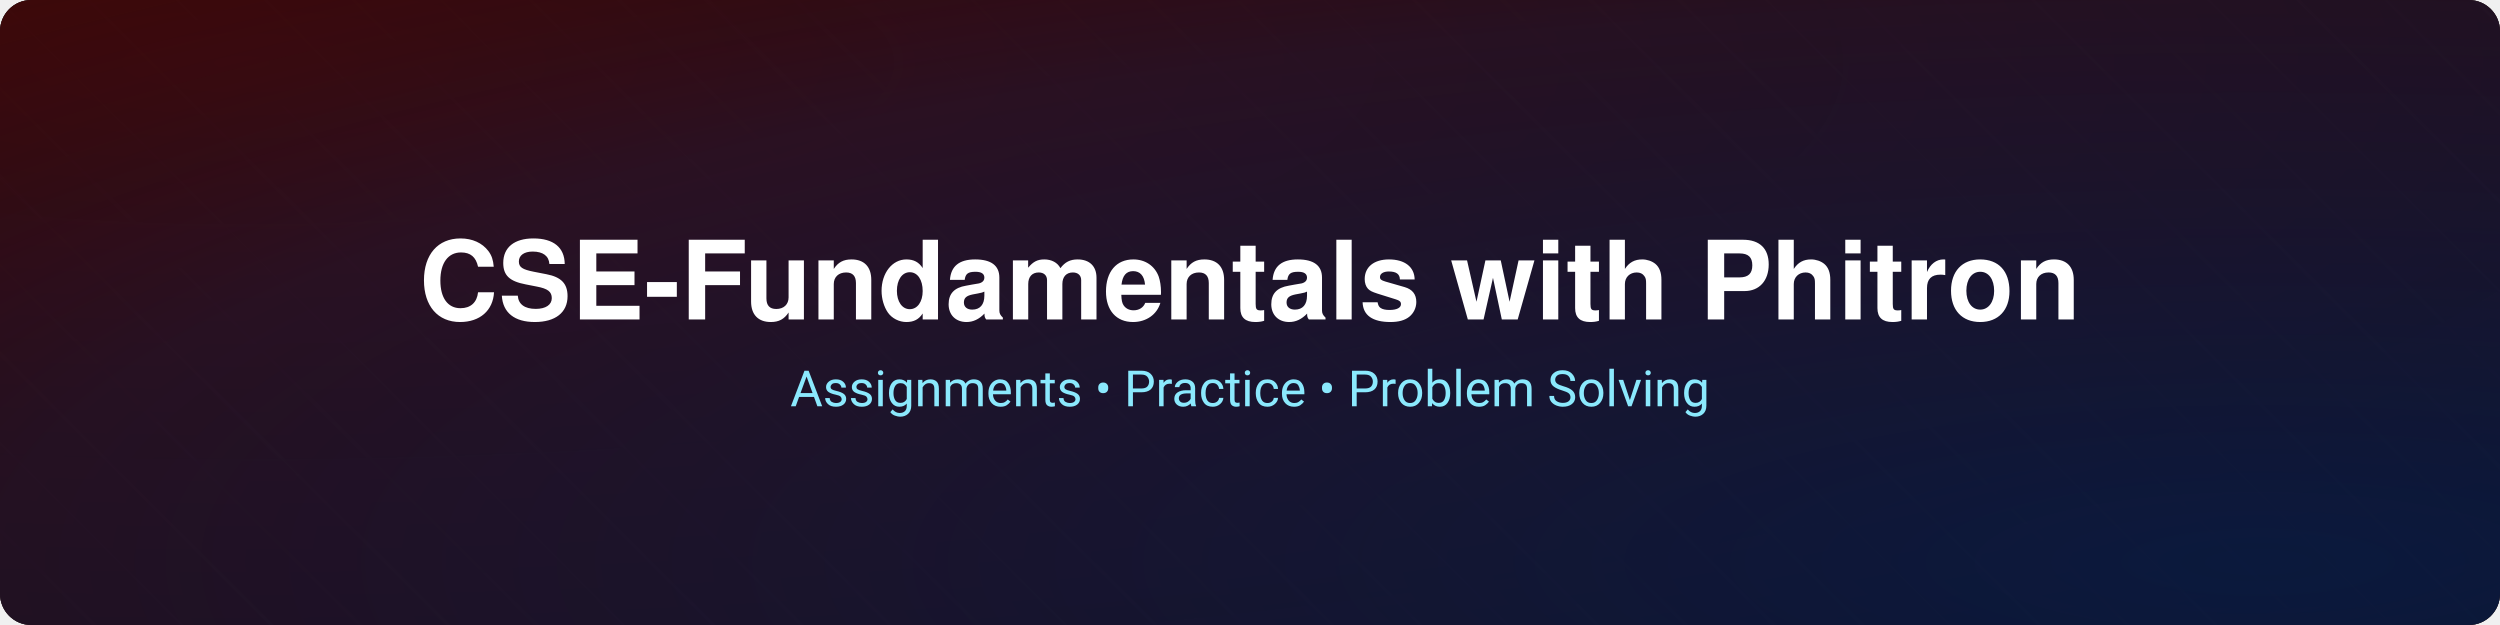
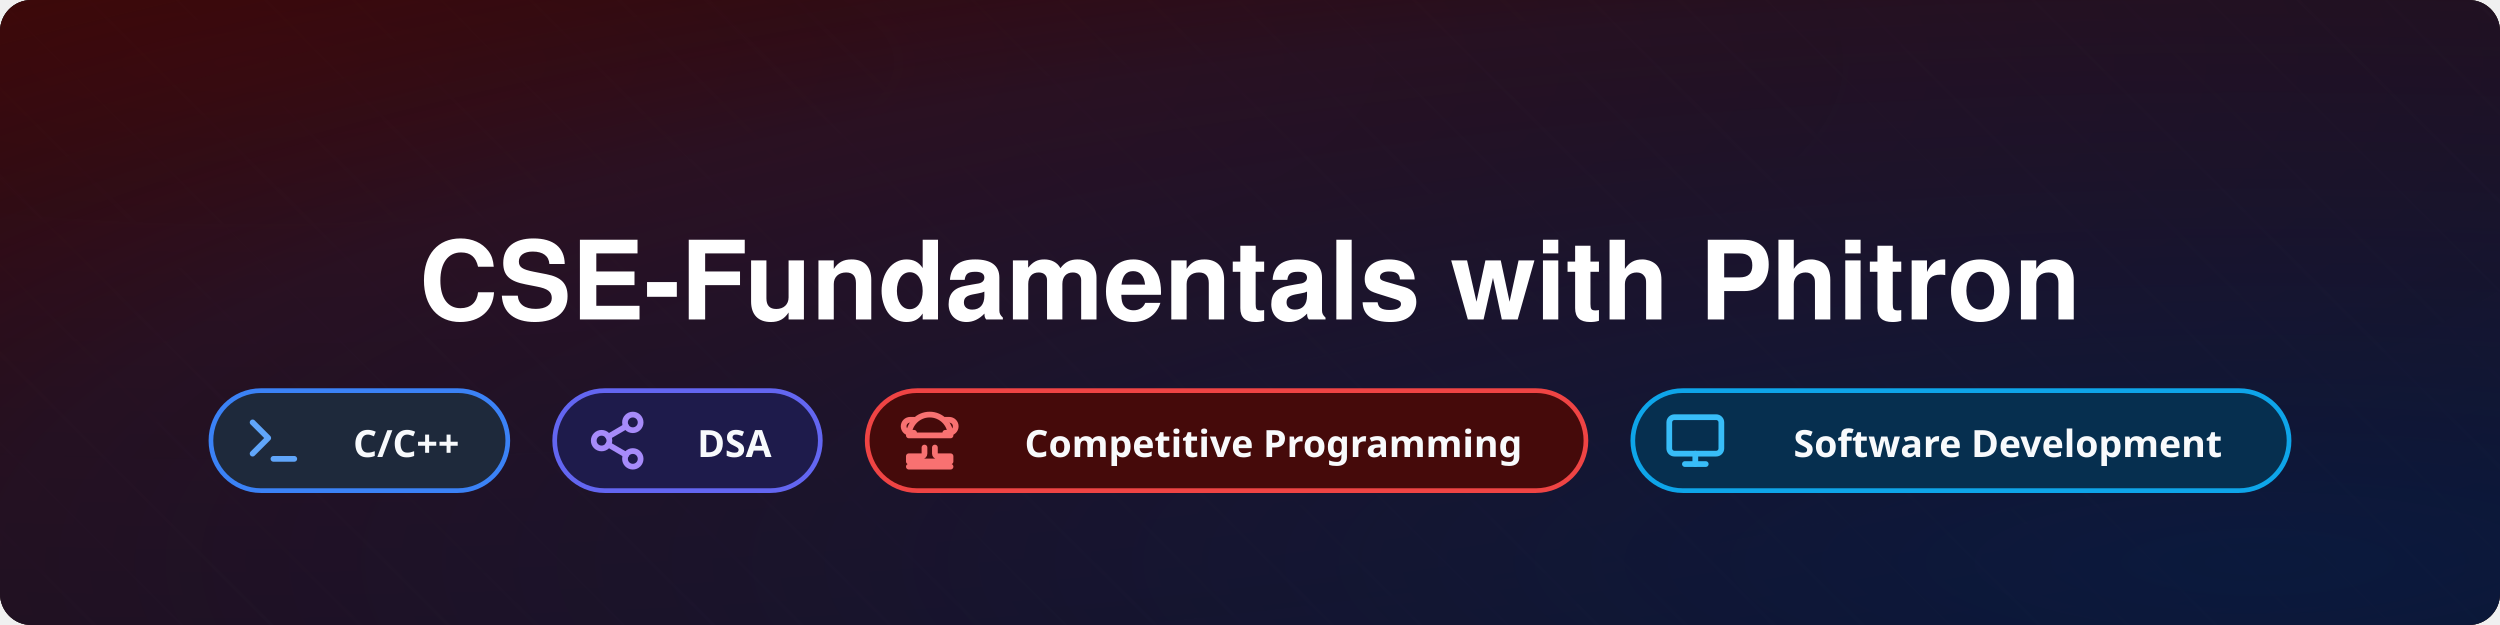
<svg xmlns="http://www.w3.org/2000/svg" width="800" height="200" viewBox="0 0 800 200">
  <defs>
    <radialGradient id="redGlow" cx="0.1" cy="0.1" r="1.8" fx="0.1" fy="0.1">
      <stop offset="0%" stop-color="#520806" stop-opacity="0.9">
        <animate attributeName="stop-opacity" values="0.9;0.95;0.9" dur="7s" repeatCount="indefinite" />
      </stop>
      <stop offset="50%" stop-color="#520806" stop-opacity="0.6" />
      <stop offset="80%" stop-color="#520806" stop-opacity="0.3" />
      <stop offset="100%" stop-color="#000000" stop-opacity="0" />
      <animate attributeName="cx" values="0.1;0.3;0.5;0.7;0.9;0.7;0.5;0.3;0.1" dur="24s" repeatCount="indefinite" />
      <animate attributeName="cy" values="0.1;0.3;0.5;0.7;0.9;0.7;0.5;0.3;0.1" dur="24s" repeatCount="indefinite" />
    </radialGradient>
    <radialGradient id="blueGlow" cx="0.9" cy="0.9" r="1.5" fx="0.9" fy="0.9">
      <stop offset="0%" stop-color="#021D4A" stop-opacity="0.8" />
      <stop offset="60%" stop-color="#021D4A" stop-opacity="0.4" />
      <stop offset="100%" stop-color="#000000" stop-opacity="0" />
      <animate attributeName="cx" values="0.9;0.7;0.5;0.3;0.1;0.3;0.5;0.7;0.9" dur="26s" repeatCount="indefinite" />
      <animate attributeName="cy" values="0.9;0.7;0.5;0.3;0.1;0.3;0.5;0.7;0.9" dur="26s" repeatCount="indefinite" />
    </radialGradient>
    <pattern id="bgPattern" width="100" height="100" patternUnits="userSpaceOnUse" patternTransform="rotate(45)">
      <rect width="100" height="100" fill="#000000" />
      <line x1="0" y1="0" x2="100" y2="0" stroke="#101010" stroke-width="1" />
      <line x1="0" y1="20" x2="100" y2="20" stroke="#0a0a0a" stroke-width="1" />
      <line x1="0" y1="40" x2="100" y2="40" stroke="#101010" stroke-width="1" />
      <line x1="0" y1="60" x2="100" y2="60" stroke="#0a0a0a" stroke-width="1" />
      <line x1="0" y1="80" x2="100" y2="80" stroke="#101010" stroke-width="1" />
    </pattern>
  </defs>
  <rect width="100%" height="100%" rx="10" ry="10" fill="url(#bgPattern)" />
  <rect width="100%" height="100%" rx="10" ry="10" fill="#0d0d0d" opacity="0.6" />
  <rect width="100%" height="100%" rx="10" ry="10" fill="url(#redGlow)" />
  <rect width="100%" height="100%" rx="10" ry="10" fill="url(#blueGlow)" />
  <text x="50%" y="45%" text-anchor="middle" dominant-baseline="middle" fill="white" font-size="35" font-weight="bold" font-family="Montserrat, Poppins, Helvetica, Arial, sans-serif">
  CSE-Fundamentals with Phitron
</text>
-   <text x="50%" y="65%" text-anchor="middle" fill="#8be9fd" font-size="16" font-family="Roboto, Helvetica, Arial, sans-serif">
-   Assignments • Practice • Problem Solving
- </text>
+   <g transform="translate(67.5, 125)">
+     <g transform="translate(0, 0)">
+       <rect width="95" height="32" rx="16" fill="#1e293b" stroke="#3b82f6" stroke-width="1.5" />
+       <g transform="translate(10, 6)">
+         <svg width="20" height="20" viewBox="0 0 24 24" fill="none" stroke="#60a5fa" stroke-width="2.2" stroke-linecap="round" stroke-linejoin="round">
+           <polyline points="4 17 10 11 4 5" />
+           <line x1="12" y1="19" x2="20" y2="19" />
+         </svg>
+       </g>
+       <text x="62.5" y="17" dominant-baseline="middle" fill="#f8fafc" font-size="12" font-family="Montserrat, Poppins, sans-serif" font-weight="600" text-anchor="middle">C/C++</text>
+     </g>
+     <g transform="translate(110, 0)">
+       <rect width="85" height="32" rx="16" fill="#1e1b4b" stroke="#6366f1" stroke-width="1.5" />
+       <g transform="translate(10, 6)">
+         <svg width="20" height="20" viewBox="0 0 24 24" fill="none" stroke="#a78bfa" stroke-width="2.2" stroke-linecap="round" stroke-linejoin="round">
+           <circle cx="18" cy="5" r="3" />
+           <circle cx="6" cy="12" r="3" />
+           <circle cx="18" cy="19" r="3" />
+           <line x1="8.59" y1="13.51" x2="15.42" y2="17.49" />
+           <line x1="15.41" y1="6.51" x2="8.59" y2="10.49" />
+         </svg>
+       </g>
+       <text x="57.5" y="17" dominant-baseline="middle" fill="#f8fafc" font-size="12" font-family="Montserrat, Poppins, sans-serif" font-weight="600" text-anchor="middle">DSA</text>
+     </g>
+     <g transform="translate(210, 0)">
+       <rect width="230" height="32" rx="16" fill="#450a0a" stroke="#ef4444" stroke-width="1.5" />
+       <g transform="translate(10, 6)">
+         <svg width="20" height="20" viewBox="0 0 24 24" fill="none" stroke="#f87171" stroke-width="2.2" stroke-linecap="round" stroke-linejoin="round">
+           <path d="M6 9H4.5a2.5 2.5 0 0 1 0-5H6" />
+           <path d="M18 9h1.5a2.5 2.5 0 0 0 0-5H18" />
+           <path d="M4 22h16" />
+           <path d="M10 14.66V17c0 .55-.45 1-1 1H4v2h16v-2h-5c-.55 0-1-.45-1-1v-2.34" />
+           <path d="M12 2a8 8 0 0 0-8 8h16a8 8 0 0 0-8-8z" />
+         </svg>
+       </g>
+       <text x="130" y="17" dominant-baseline="middle" fill="#f8fafc" font-size="12" font-family="Montserrat, Poppins, sans-serif" font-weight="600" text-anchor="middle">Competitive Programming</text>
+     </g>
+     <g transform="translate(455, 0)">
+       <rect width="210" height="32" rx="16" fill="#062f4f" stroke="#0ea5e9" stroke-width="1.5" />
+       <g transform="translate(10, 6)">
+         <svg width="20" height="20" viewBox="0 0 24 24" fill="none" stroke="#38bdf8" stroke-width="2.2" stroke-linecap="round" stroke-linejoin="round">
+           <rect x="2" y="3" width="20" height="14" rx="2" ry="2" />
+           <line x1="8" y1="21" x2="16" y2="21" />
+           <line x1="12" y1="17" x2="12" y2="21" />
+         </svg>
+       </g>
+       <text x="120" y="17" dominant-baseline="middle" fill="#f8fafc" font-size="12" font-family="Montserrat, Poppins, sans-serif" font-weight="600" text-anchor="middle">Software Development</text>
+     </g>
+   </g>
</svg>
